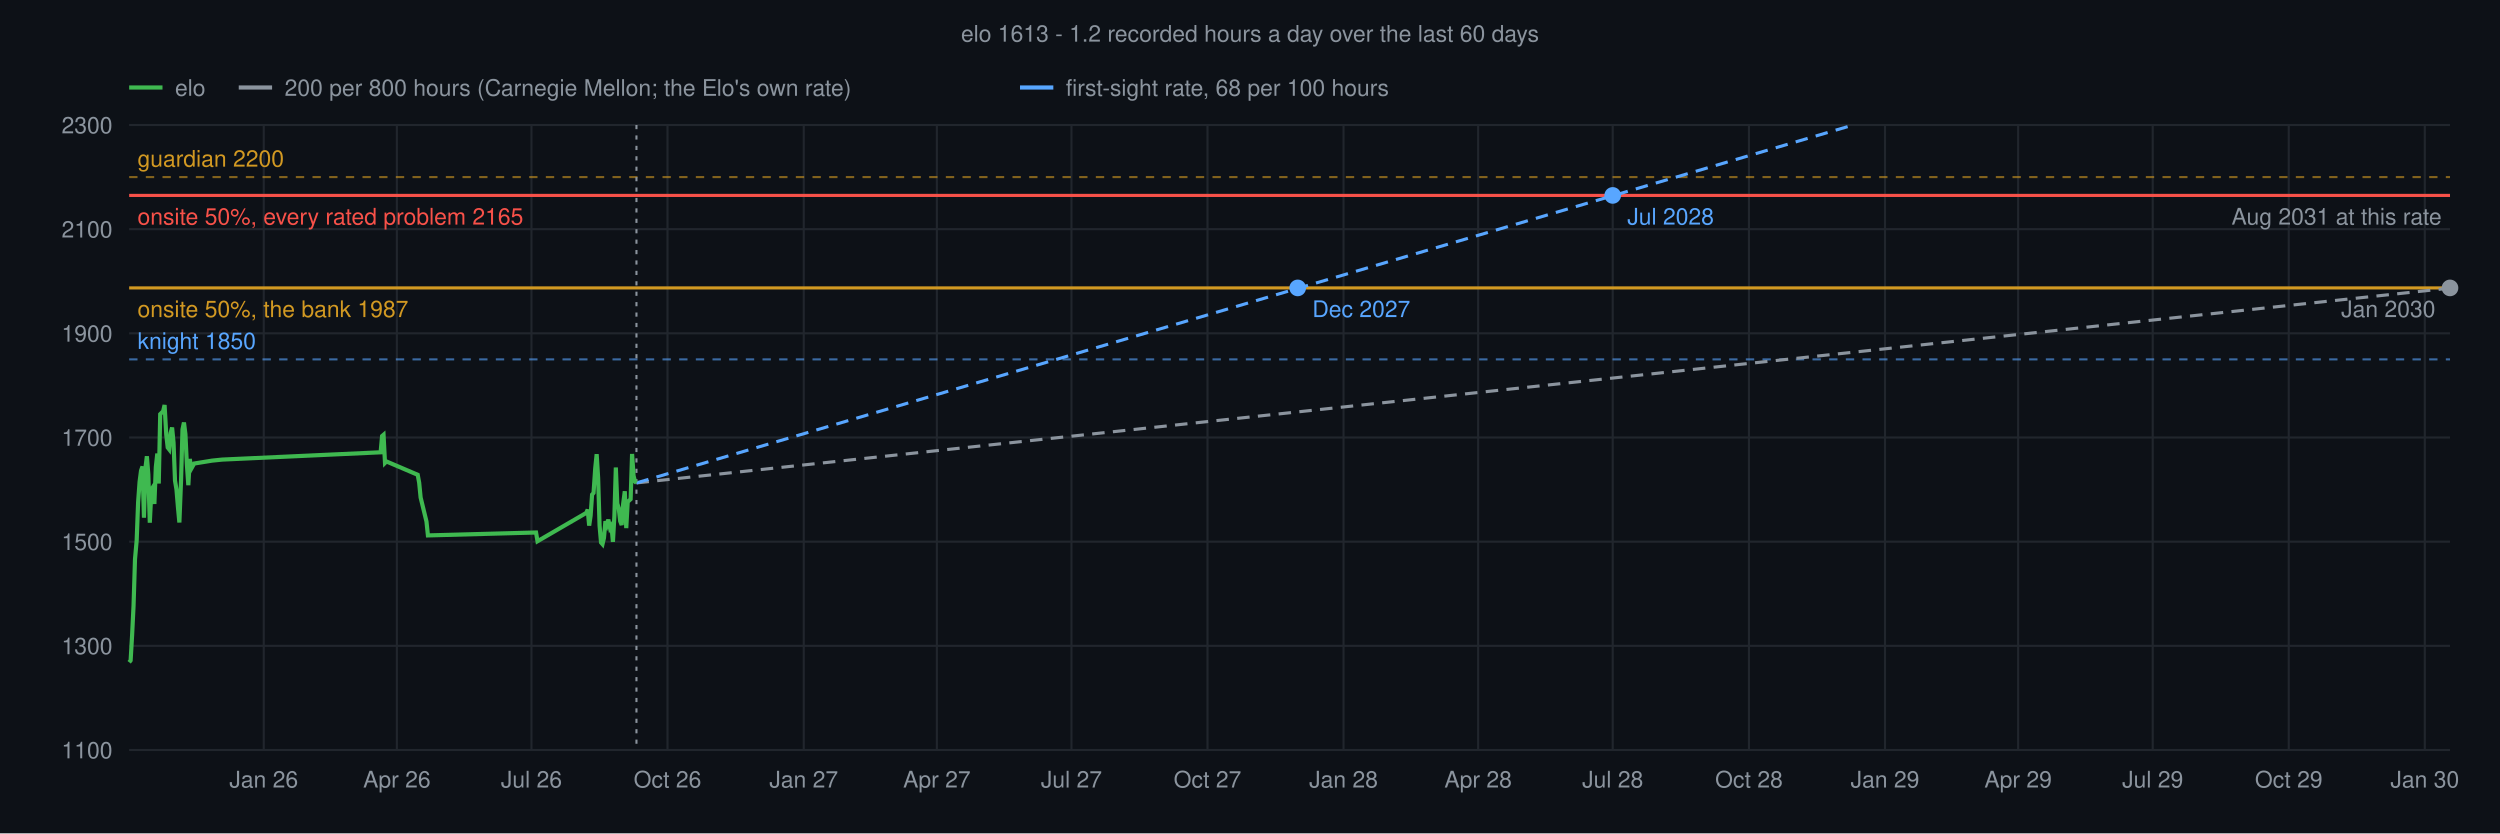
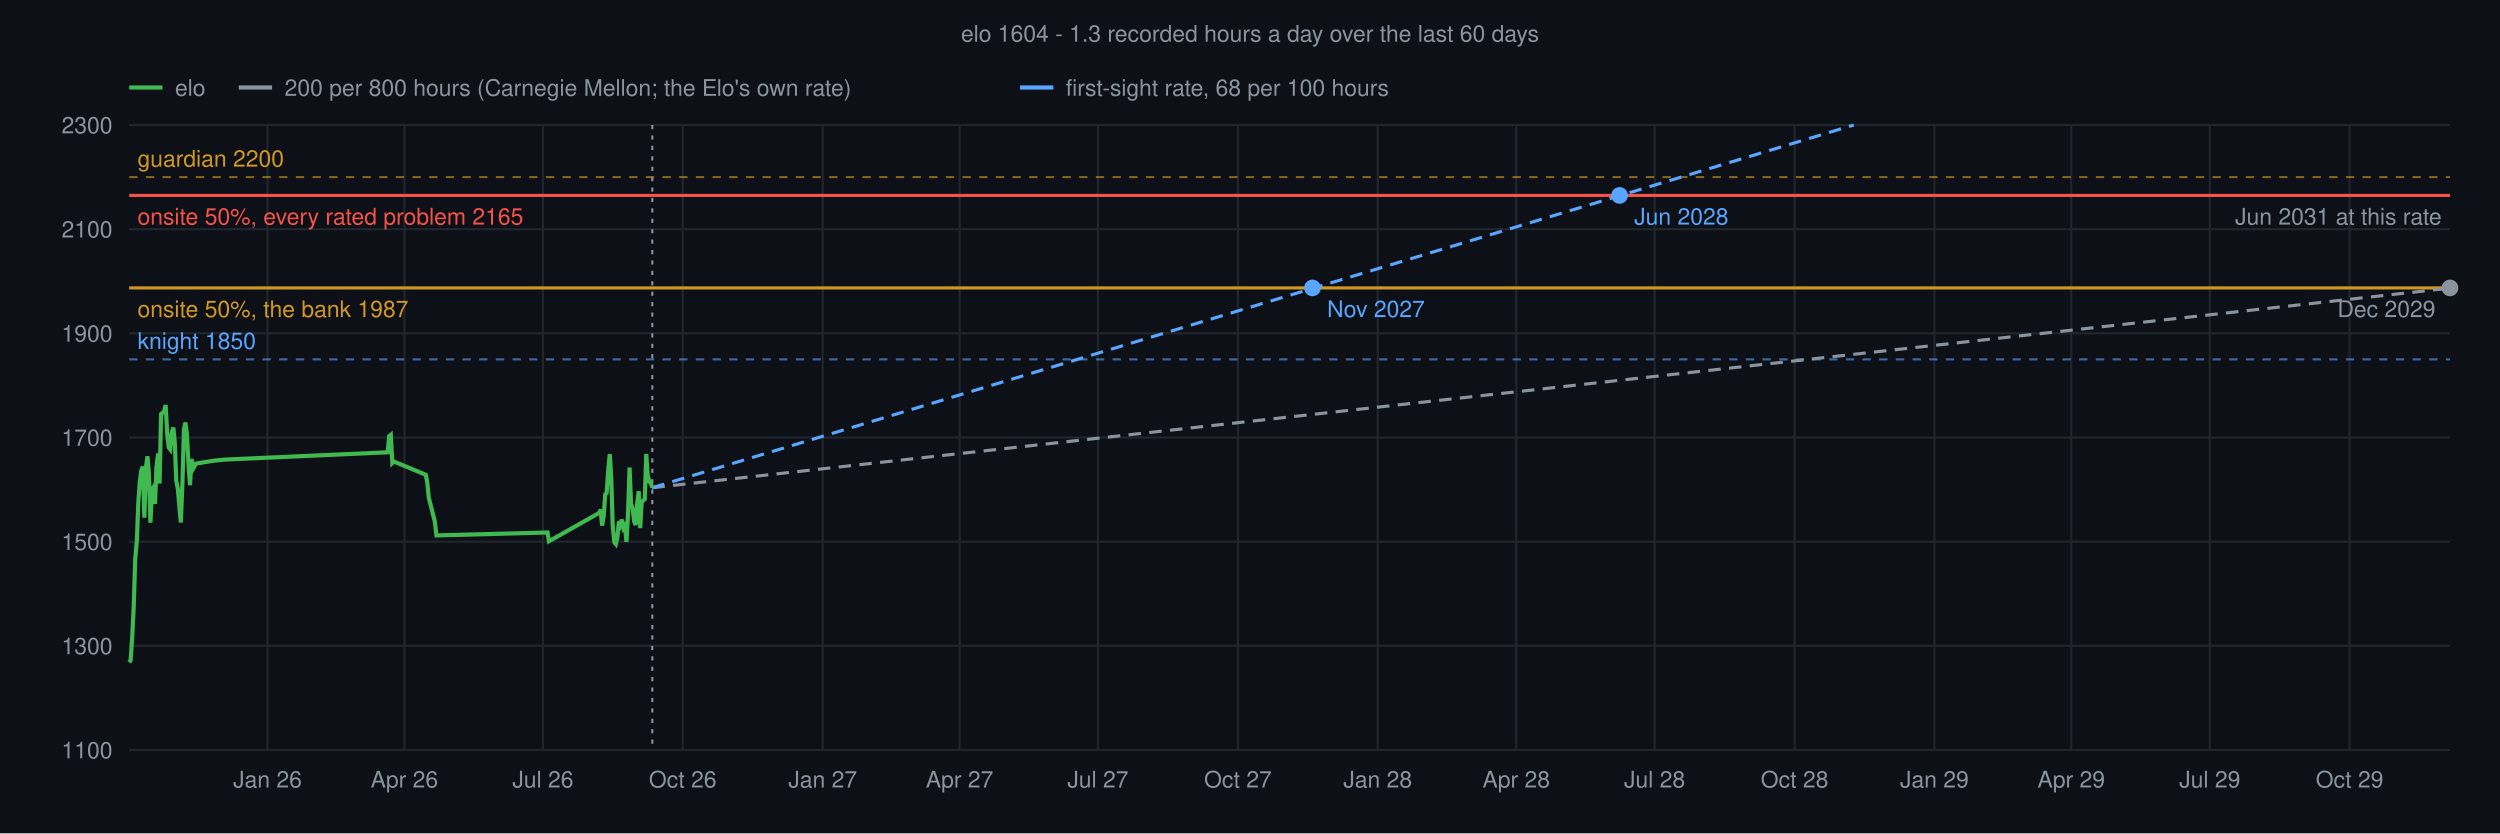
<svg xmlns="http://www.w3.org/2000/svg" viewBox="0 0 1200 400" font-family="Helvetica,sans-serif">
  <rect width="1200" height="400" fill="#0d1117" />
-   <text x="600" y="20" text-anchor="middle" font-size="11" fill="#8b949e">elo 1613 - 1.2 recorded hours a day over the last 60 days</text>
+   <text x="600" y="20" text-anchor="middle" font-size="11" fill="#8b949e">elo 1604 - 1.3 recorded hours a day over the last 60 days</text>
  <line x1="62" y1="360.0" x2="1176" y2="360.0" stroke="#21262d" stroke-width="1" />
  <text x="54" y="364.0" text-anchor="end" font-size="11" fill="#8b949e">1100</text>
  <line x1="62" y1="310.0" x2="1176" y2="310.0" stroke="#21262d" stroke-width="1" />
  <text x="54" y="314.0" text-anchor="end" font-size="11" fill="#8b949e">1300</text>
  <line x1="62" y1="260.0" x2="1176" y2="260.0" stroke="#21262d" stroke-width="1" />
  <text x="54" y="264.0" text-anchor="end" font-size="11" fill="#8b949e">1500</text>
  <line x1="62" y1="210.0" x2="1176" y2="210.0" stroke="#21262d" stroke-width="1" />
  <text x="54" y="214.0" text-anchor="end" font-size="11" fill="#8b949e">1700</text>
  <line x1="62" y1="160.0" x2="1176" y2="160.0" stroke="#21262d" stroke-width="1" />
  <text x="54" y="164.0" text-anchor="end" font-size="11" fill="#8b949e">1900</text>
  <line x1="62" y1="110.0" x2="1176" y2="110.0" stroke="#21262d" stroke-width="1" />
  <text x="54" y="114.0" text-anchor="end" font-size="11" fill="#8b949e">2100</text>
  <line x1="62" y1="60.0" x2="1176" y2="60.0" stroke="#21262d" stroke-width="1" />
  <text x="54" y="64.0" text-anchor="end" font-size="11" fill="#8b949e">2300</text>
-   <line x1="126.6" y1="60" x2="126.6" y2="360" stroke="#21262d" stroke-width="1" />
-   <text x="126.6" y="378" text-anchor="middle" font-size="11" fill="#8b949e">Jan 26</text>
-   <line x1="190.5" y1="60" x2="190.5" y2="360" stroke="#21262d" stroke-width="1" />
-   <text x="190.5" y="378" text-anchor="middle" font-size="11" fill="#8b949e">Apr 26</text>
-   <line x1="255.1" y1="60" x2="255.1" y2="360" stroke="#21262d" stroke-width="1" />
-   <text x="255.1" y="378" text-anchor="middle" font-size="11" fill="#8b949e">Jul 26</text>
-   <line x1="320.4" y1="60" x2="320.4" y2="360" stroke="#21262d" stroke-width="1" />
-   <text x="320.4" y="378" text-anchor="middle" font-size="11" fill="#8b949e">Oct 26</text>
-   <line x1="385.8" y1="60" x2="385.8" y2="360" stroke="#21262d" stroke-width="1" />
-   <text x="385.8" y="378" text-anchor="middle" font-size="11" fill="#8b949e">Jan 27</text>
-   <line x1="449.7" y1="60" x2="449.7" y2="360" stroke="#21262d" stroke-width="1" />
-   <text x="449.7" y="378" text-anchor="middle" font-size="11" fill="#8b949e">Apr 27</text>
-   <line x1="514.3" y1="60" x2="514.3" y2="360" stroke="#21262d" stroke-width="1" />
-   <text x="514.3" y="378" text-anchor="middle" font-size="11" fill="#8b949e">Jul 27</text>
-   <line x1="579.6" y1="60" x2="579.6" y2="360" stroke="#21262d" stroke-width="1" />
-   <text x="579.6" y="378" text-anchor="middle" font-size="11" fill="#8b949e">Oct 27</text>
-   <line x1="644.9" y1="60" x2="644.9" y2="360" stroke="#21262d" stroke-width="1" />
-   <text x="644.9" y="378" text-anchor="middle" font-size="11" fill="#8b949e">Jan 28</text>
-   <line x1="709.5" y1="60" x2="709.5" y2="360" stroke="#21262d" stroke-width="1" />
-   <text x="709.5" y="378" text-anchor="middle" font-size="11" fill="#8b949e">Apr 28</text>
-   <line x1="774.1" y1="60" x2="774.1" y2="360" stroke="#21262d" stroke-width="1" />
-   <text x="774.1" y="378" text-anchor="middle" font-size="11" fill="#8b949e">Jul 28</text>
-   <line x1="839.5" y1="60" x2="839.5" y2="360" stroke="#21262d" stroke-width="1" />
-   <text x="839.5" y="378" text-anchor="middle" font-size="11" fill="#8b949e">Oct 28</text>
-   <line x1="904.8" y1="60" x2="904.8" y2="360" stroke="#21262d" stroke-width="1" />
-   <text x="904.8" y="378" text-anchor="middle" font-size="11" fill="#8b949e">Jan 29</text>
-   <line x1="968.7" y1="60" x2="968.7" y2="360" stroke="#21262d" stroke-width="1" />
-   <text x="968.7" y="378" text-anchor="middle" font-size="11" fill="#8b949e">Apr 29</text>
-   <line x1="1033.3" y1="60" x2="1033.3" y2="360" stroke="#21262d" stroke-width="1" />
-   <text x="1033.3" y="378" text-anchor="middle" font-size="11" fill="#8b949e">Jul 29</text>
-   <line x1="1098.6" y1="60" x2="1098.6" y2="360" stroke="#21262d" stroke-width="1" />
-   <text x="1098.6" y="378" text-anchor="middle" font-size="11" fill="#8b949e">Oct 29</text>
-   <line x1="1163.9" y1="60" x2="1163.9" y2="360" stroke="#21262d" stroke-width="1" />
-   <text x="1163.9" y="378" text-anchor="middle" font-size="11" fill="#8b949e">Jan 30</text>
+   <line x1="128.4" y1="60" x2="128.4" y2="360" stroke="#21262d" stroke-width="1" />
+   <text x="128.4" y="378" text-anchor="middle" font-size="11" fill="#8b949e">Jan 26</text>
+   <line x1="194.1" y1="60" x2="194.1" y2="360" stroke="#21262d" stroke-width="1" />
+   <text x="194.1" y="378" text-anchor="middle" font-size="11" fill="#8b949e">Apr 26</text>
+   <line x1="260.6" y1="60" x2="260.6" y2="360" stroke="#21262d" stroke-width="1" />
+   <text x="260.6" y="378" text-anchor="middle" font-size="11" fill="#8b949e">Jul 26</text>
+   <line x1="327.7" y1="60" x2="327.7" y2="360" stroke="#21262d" stroke-width="1" />
+   <text x="327.7" y="378" text-anchor="middle" font-size="11" fill="#8b949e">Oct 26</text>
+   <line x1="394.9" y1="60" x2="394.9" y2="360" stroke="#21262d" stroke-width="1" />
+   <text x="394.9" y="378" text-anchor="middle" font-size="11" fill="#8b949e">Jan 27</text>
+   <line x1="460.6" y1="60" x2="460.6" y2="360" stroke="#21262d" stroke-width="1" />
+   <text x="460.6" y="378" text-anchor="middle" font-size="11" fill="#8b949e">Apr 27</text>
+   <line x1="527.0" y1="60" x2="527.0" y2="360" stroke="#21262d" stroke-width="1" />
+   <text x="527.0" y="378" text-anchor="middle" font-size="11" fill="#8b949e">Jul 27</text>
+   <line x1="594.2" y1="60" x2="594.2" y2="360" stroke="#21262d" stroke-width="1" />
+   <text x="594.2" y="378" text-anchor="middle" font-size="11" fill="#8b949e">Oct 27</text>
+   <line x1="661.3" y1="60" x2="661.3" y2="360" stroke="#21262d" stroke-width="1" />
+   <text x="661.3" y="378" text-anchor="middle" font-size="11" fill="#8b949e">Jan 28</text>
+   <line x1="727.8" y1="60" x2="727.8" y2="360" stroke="#21262d" stroke-width="1" />
+   <text x="727.8" y="378" text-anchor="middle" font-size="11" fill="#8b949e">Apr 28</text>
+   <line x1="794.2" y1="60" x2="794.2" y2="360" stroke="#21262d" stroke-width="1" />
+   <text x="794.2" y="378" text-anchor="middle" font-size="11" fill="#8b949e">Jul 28</text>
+   <line x1="861.4" y1="60" x2="861.4" y2="360" stroke="#21262d" stroke-width="1" />
+   <text x="861.4" y="378" text-anchor="middle" font-size="11" fill="#8b949e">Oct 28</text>
+   <line x1="928.5" y1="60" x2="928.5" y2="360" stroke="#21262d" stroke-width="1" />
+   <text x="928.5" y="378" text-anchor="middle" font-size="11" fill="#8b949e">Jan 29</text>
+   <line x1="994.2" y1="60" x2="994.2" y2="360" stroke="#21262d" stroke-width="1" />
+   <text x="994.2" y="378" text-anchor="middle" font-size="11" fill="#8b949e">Apr 29</text>
+   <line x1="1060.7" y1="60" x2="1060.7" y2="360" stroke="#21262d" stroke-width="1" />
+   <text x="1060.7" y="378" text-anchor="middle" font-size="11" fill="#8b949e">Jul 29</text>
+   <line x1="1127.8" y1="60" x2="1127.8" y2="360" stroke="#21262d" stroke-width="1" />
+   <text x="1127.8" y="378" text-anchor="middle" font-size="11" fill="#8b949e">Oct 29</text>
  <line x1="62" y1="85.0" x2="1176" y2="85.0" stroke="#d29922" stroke-width="1" stroke-dasharray="4 4" stroke-opacity="0.6" />
  <text x="66" y="80.0" font-size="11" fill="#d29922">guardian 2200</text>
  <line x1="62" y1="172.5" x2="1176" y2="172.5" stroke="#58a6ff" stroke-width="1" stroke-dasharray="4 4" stroke-opacity="0.6" />
  <text x="66" y="167.5" font-size="11" fill="#58a6ff">knight 1850</text>
  <line x1="62" y1="138.2" x2="1176" y2="138.2" stroke="#d29922" stroke-width="1.5" />
  <text x="66" y="152.2" font-size="11" fill="#d29922">onsite 50%, the bank 1987</text>
  <line x1="62" y1="93.8" x2="1176" y2="93.8" stroke="#f85149" stroke-width="1.5" />
  <text x="66" y="107.8" font-size="11" fill="#f85149">onsite 50%, every rated problem 2165</text>
-   <line x1="305.5" y1="60" x2="305.5" y2="360" stroke="#8b949e" stroke-width="1" stroke-dasharray="2 3" />
-   <line x1="305.5" y1="231.8" x2="1176.0" y2="138.3" stroke="#8b949e" stroke-width="1.5" stroke-dasharray="6 4" />
+   <line x1="313.1" y1="60" x2="313.1" y2="360" stroke="#8b949e" stroke-width="1" stroke-dasharray="2 3" />
+   <line x1="313.1" y1="234.1" x2="1176.0" y2="138.3" stroke="#8b949e" stroke-width="1.5" stroke-dasharray="6 4" />
  <circle cx="1176.0" cy="138.2" r="4" fill="#8b949e" />
-   <text x="1169.0" y="152.2" text-anchor="end" font-size="11" fill="#8b949e">Jan 2030</text>
-   <text x="1172" y="107.8" text-anchor="end" font-size="11" fill="#8b949e">Aug 2031 at this rate</text>
-   <line x1="305.5" y1="231.8" x2="889.2" y2="60.1" stroke="#58a6ff" stroke-width="1.5" stroke-dasharray="6 4" />
-   <circle cx="622.9" cy="138.2" r="4" fill="#58a6ff" />
-   <text x="629.9" y="152.2" text-anchor="start" font-size="11" fill="#58a6ff">Dec 2027</text>
-   <circle cx="774.1" cy="93.8" r="4" fill="#58a6ff" />
-   <text x="781.1" y="107.8" text-anchor="start" font-size="11" fill="#58a6ff">Jul 2028</text>
-   <polyline points="62.0,317.9 62.7,317.0 63.4,305.1 64.1,290.8 64.8,268.4 65.6,259.4 66.3,241.0 67.0,231.3 67.7,225.9 68.4,223.9 69.1,248.5 69.8,224.7 70.5,219.0 71.2,227.8 71.9,250.9 72.7,234.9 73.4,233.8 74.1,241.9 74.8,224.2 75.5,217.7 76.2,232.1 76.9,198.8 78.3,197.4 79.0,194.4 79.8,208.6 80.5,214.8 81.2,215.7 81.9,207.9 82.6,205.2 83.3,212.5 84.0,230.7 84.7,234.9 85.4,243.3 86.1,250.8 86.9,230.7 87.6,206.1 88.3,202.8 89.0,208.4 89.7,223.0 90.4,232.9 91.1,220.3 91.8,225.0 93.2,222.5 101.8,221.1 106.7,220.6 182.7,217.1 183.4,209.3 184.1,208.7 184.8,222.2 185.5,221.5 200.5,227.9 201.2,231.7 201.9,238.8 204.7,250.3 205.4,257.0 257.3,255.6 258.0,259.8 281.4,246.2 282.1,244.6 282.8,252.3 283.5,247.5 284.2,237.4 284.9,236.6 285.7,224.9 286.4,218.0 287.1,229.4 287.8,252.4 288.5,260.4 289.2,261.2 289.9,258.2 290.6,250.2 291.3,251.9 292.0,249.4 292.8,253.4 293.5,252.3 294.2,260.1 294.9,247.8 295.6,224.4 296.3,241.7 297.0,244.0 297.7,250.2 298.4,252.0 299.1,242.0 299.9,235.8 300.6,253.5 301.3,240.9 302.7,239.6 303.4,217.9 304.1,228.3 304.8,231.2 305.5,231.8" fill="none" stroke="#3fb950" stroke-width="2" />
+   <text x="1169.0" y="152.2" text-anchor="end" font-size="11" fill="#8b949e">Dec 2029</text>
+   <text x="1172" y="107.8" text-anchor="end" font-size="11" fill="#8b949e">Jun 2031 at this rate</text>
+   <line x1="313.1" y1="234.1" x2="889.8" y2="60.0" stroke="#58a6ff" stroke-width="1.5" stroke-dasharray="6 4" />
+   <circle cx="630.0" cy="138.2" r="4" fill="#58a6ff" />
+   <text x="637.0" y="152.2" text-anchor="start" font-size="11" fill="#58a6ff">Nov 2027</text>
+   <circle cx="777.4" cy="93.8" r="4" fill="#58a6ff" />
+   <text x="784.4" y="107.8" text-anchor="start" font-size="11" fill="#58a6ff">Jun 2028</text>
+   <polyline points="62.0,317.9 62.7,317.0 63.5,305.1 64.2,290.8 64.9,268.4 65.7,259.4 66.4,241.0 67.1,231.3 67.8,225.9 68.6,223.9 69.3,248.5 70.0,224.7 70.8,219.0 71.5,227.8 72.2,250.9 73.0,234.9 73.7,233.8 74.4,241.9 75.1,224.2 75.9,217.7 76.6,232.1 77.3,198.8 78.8,197.4 79.5,194.4 80.3,208.6 81.0,214.8 81.7,215.7 82.4,207.9 83.2,205.2 83.9,212.5 84.6,230.7 85.4,234.9 86.1,243.3 86.8,250.8 87.6,230.7 88.3,206.1 89.0,202.8 89.7,208.4 90.5,223.0 91.2,232.9 91.9,220.3 92.7,225.0 94.1,222.5 102.9,221.1 108.0,220.6 186.1,217.1 186.8,209.3 187.6,208.7 188.3,222.2 189.0,221.5 204.4,227.9 205.1,231.7 205.8,238.8 208.7,250.3 209.5,257.0 262.8,255.6 263.5,259.8 287.6,246.2 288.3,244.6 289.0,252.3 289.8,247.5 290.5,237.4 291.2,236.6 292.0,224.9 292.7,218.0 293.4,229.4 294.1,252.4 294.9,260.4 295.6,261.2 296.3,258.2 297.1,250.2 297.8,251.9 298.5,249.4 299.3,253.4 300.0,252.3 300.7,260.1 301.4,247.8 302.2,224.4 302.9,241.7 303.6,244.0 304.4,250.2 305.1,252.0 305.8,242.0 306.6,235.8 307.3,253.5 308.0,240.9 309.5,239.6 310.2,217.9 310.9,228.3 311.7,231.2 312.4,232.0 313.1,234.1" fill="none" stroke="#3fb950" stroke-width="2" />
  <line x1="62" y1="42" x2="78" y2="42" stroke="#3fb950" stroke-width="2" />
  <text x="84" y="46" font-size="11" fill="#8b949e">elo</text>
  <line x1="114.6" y1="42" x2="130.6" y2="42" stroke="#8b949e" stroke-width="2" />
  <text x="136.6" y="46" font-size="11" fill="#8b949e">200 per 800 hours (Carnegie Mellon; the Elo's own rate)</text>
  <line x1="489.6" y1="42" x2="505.6" y2="42" stroke="#58a6ff" stroke-width="2" />
  <text x="511.6" y="46" font-size="11" fill="#8b949e">first-sight rate, 68 per 100 hours</text>
</svg>
